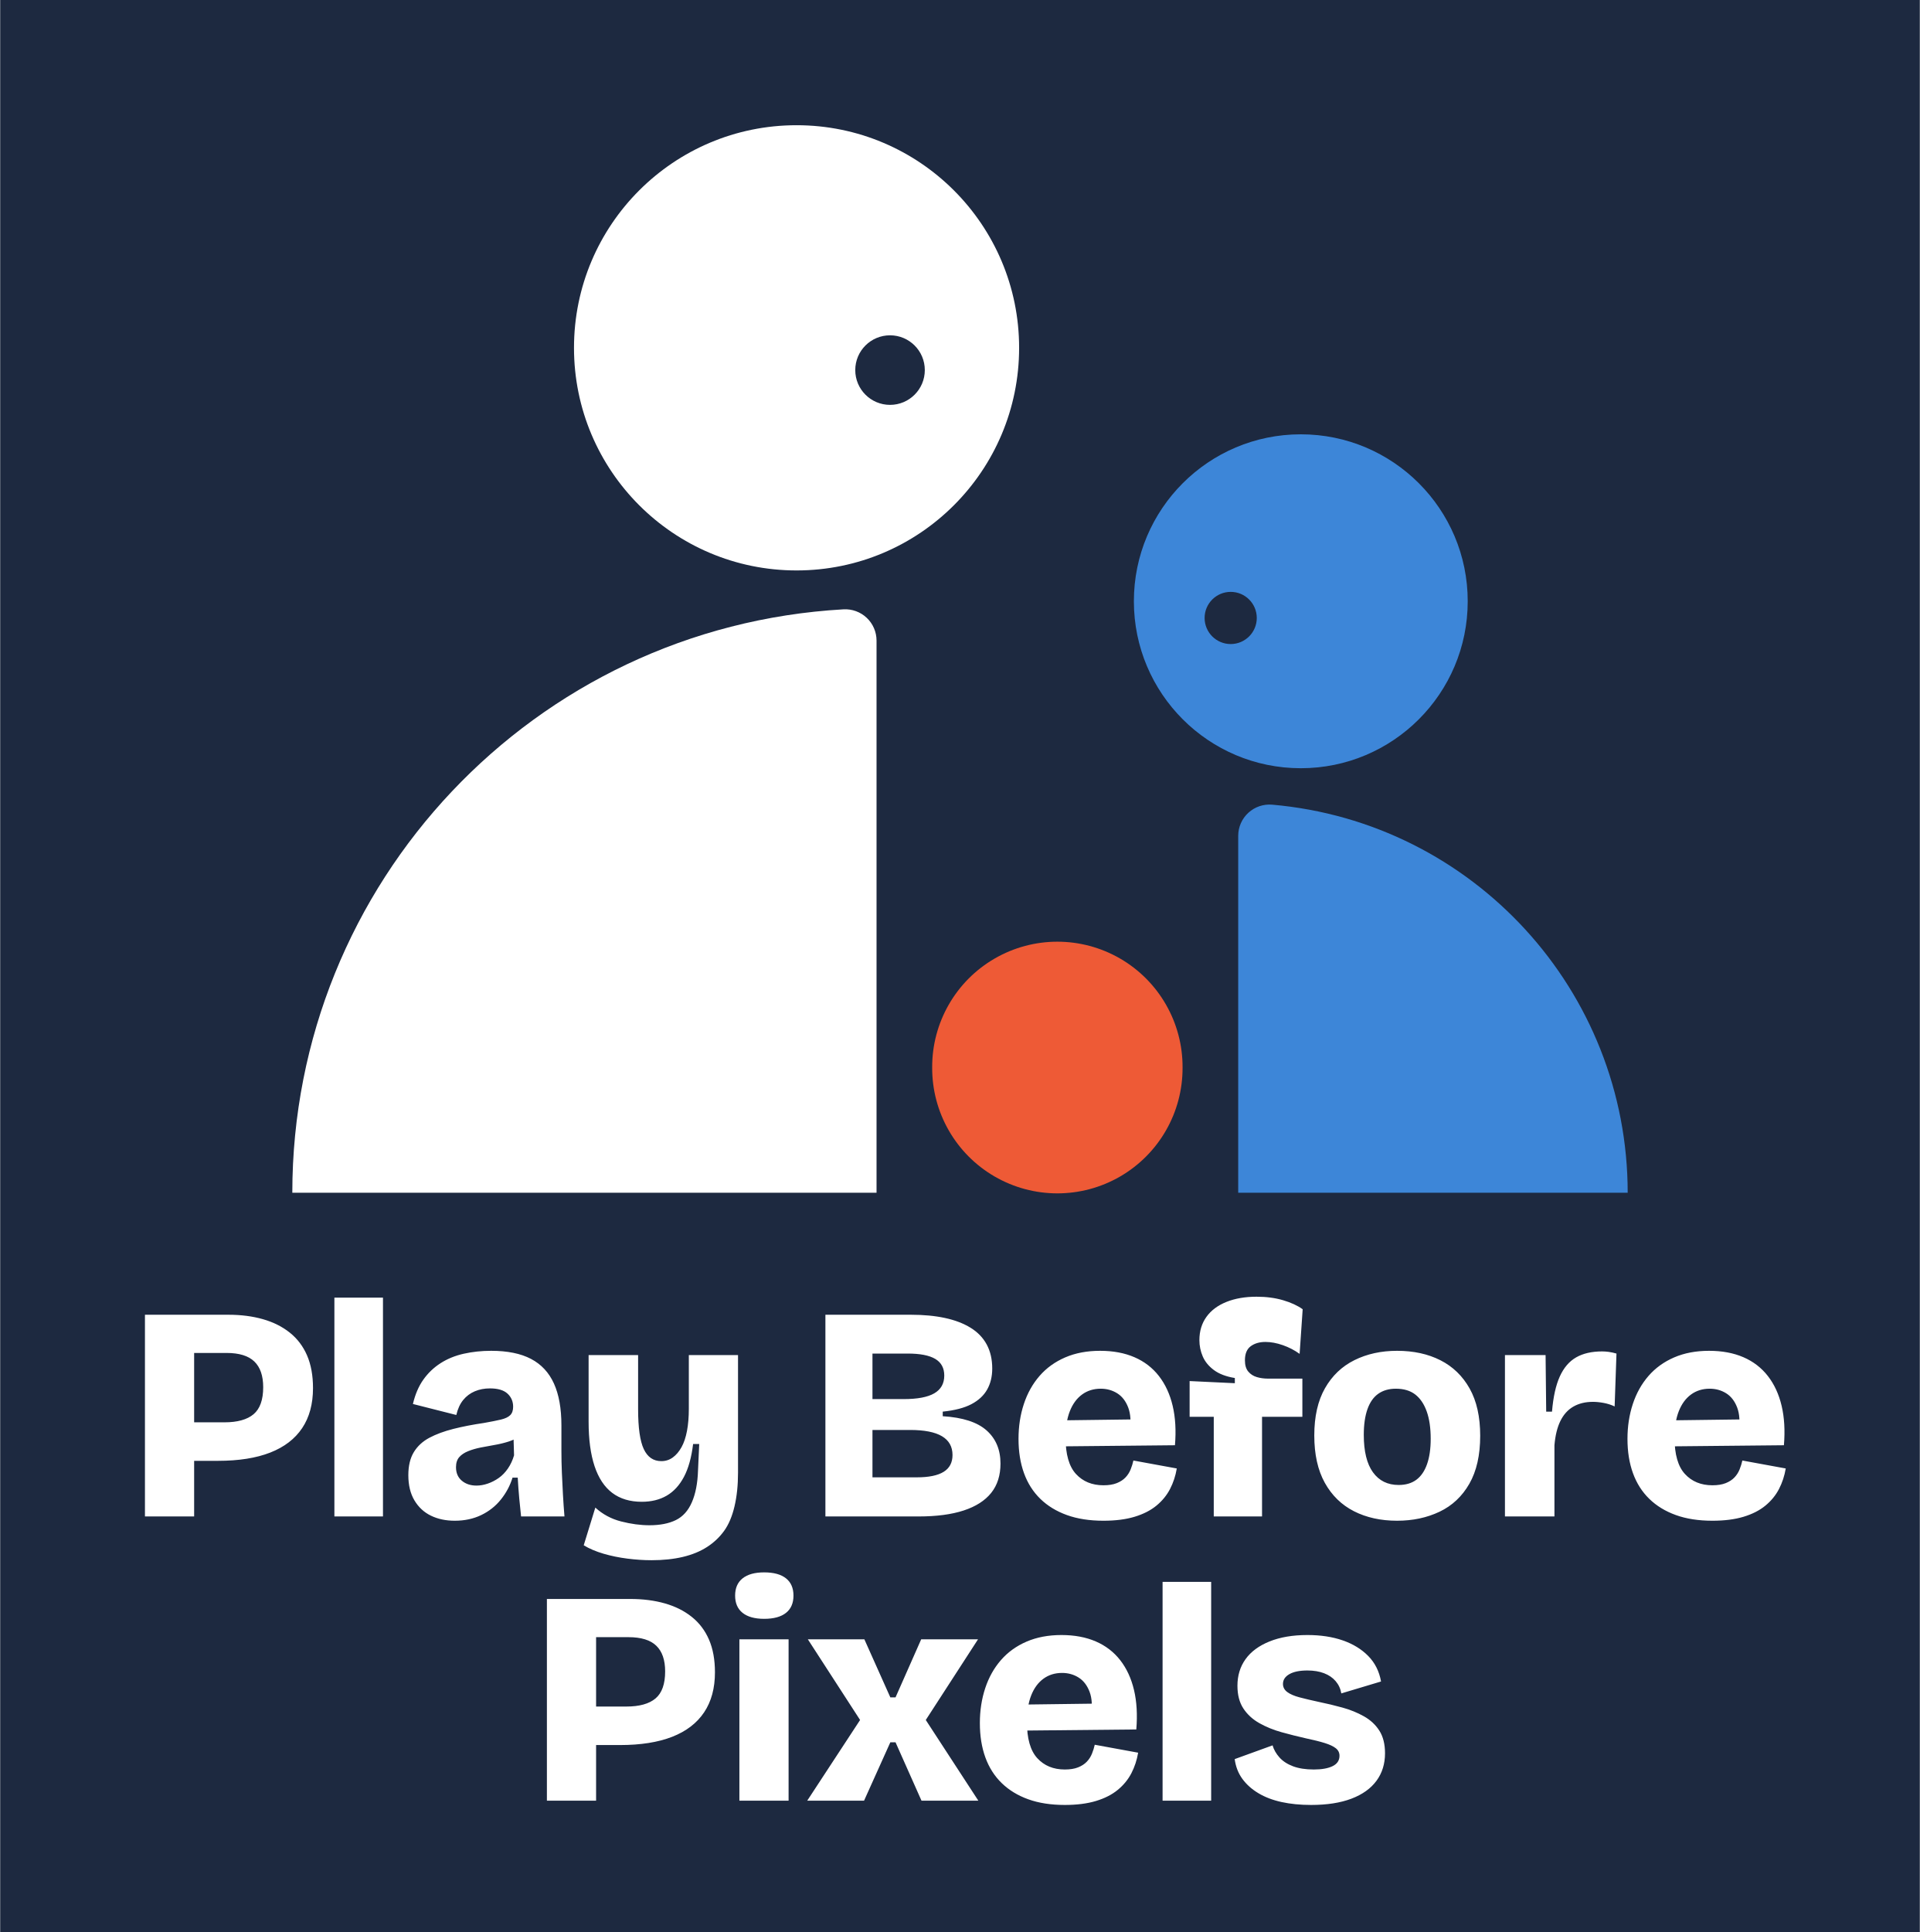
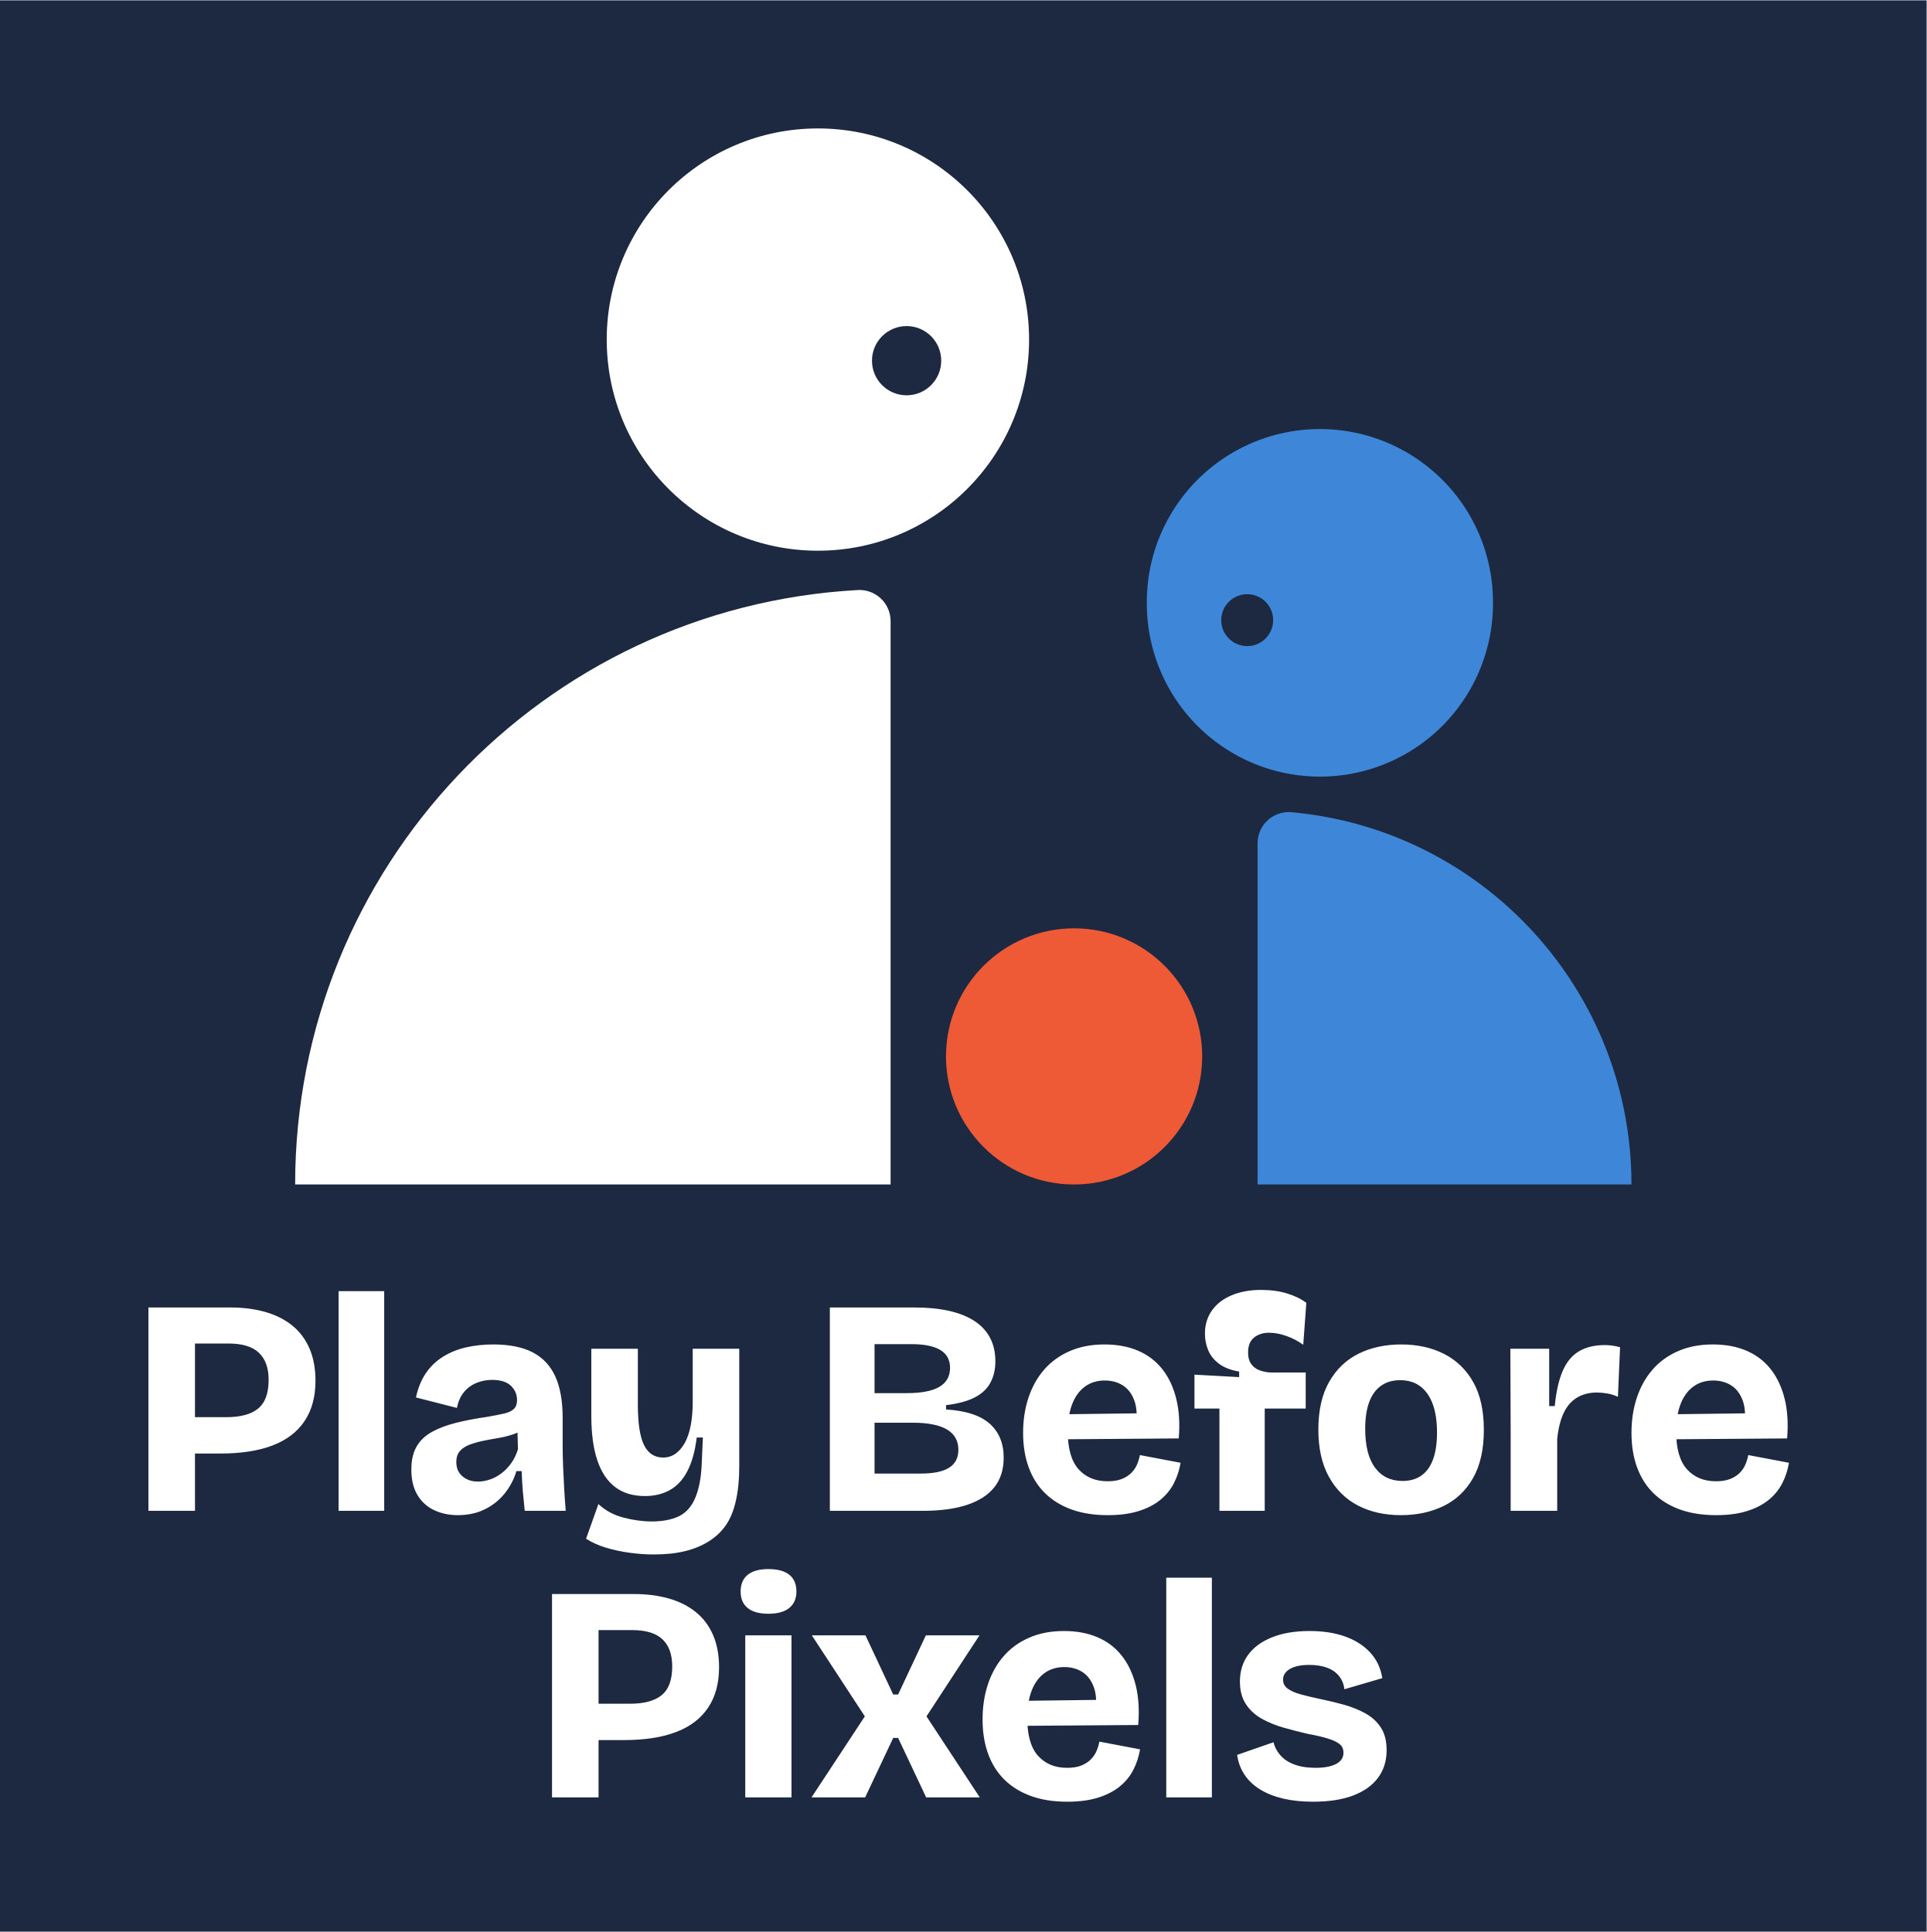
- <svg xmlns="http://www.w3.org/2000/svg" viewBox="-409.73 -409.73 6282.45 6321.71" width="994" height="1000" role="img" aria-label="Play Before Pixels">
-   <rect x="-409.73" y="-409.73" width="6282.45" height="6321.71" fill="#1D2940" />
-   <path class="a" fill="#FFFFFF" d="M2458.35 3493.06V1686.34A102.43 102.43 0 0 0 2350.12 1584.08A1912.05 1912.05 0 0 0 546.3 3493.06ZM1468.18 728.4A728.4 728.4 0 1 1 2924.98 728.4A728.4 728.4 0 1 1 1468.18 728.4ZM2388.7 801.24A113.81 113.81 0 1 0 2616.32 801.24A113.81 113.81 0 1 0 2388.7 801.24Z" />
-   <path class="c" fill="#3D86D8" d="M3642 3493.06V2325.27A102.43 102.43 0 0 1 3753.38 2223.24A1274.7 1274.7 0 0 1 4916.7 3493.06ZM3300.56 1557.68A546.3 546.3 0 1 1 4393.16 1557.68A546.3 546.3 0 1 1 3300.56 1557.68ZM3532.06 1612.31A85.36 85.36 0 1 0 3702.78 1612.31A85.36 85.36 0 1 0 3532.06 1612.31Z" />
-   <path class="b" fill="#EE5A36" d="M2640.45 3083.34A409.73 409.73 0 1 1 3459.9 3083.34A409.73 409.73 0 1 1 2640.45 3083.34Z" />
-   <path class="t" fill="#FFFFFF" d="M182 4370.26V4244.26H324Q388 4244.26 419.5 4217.76Q451 4191.26 451 4129.26Q451 4073.26 422 4045.26Q393 4017.26 331 4017.26H182V3892.26H337Q399 3892.26 450 3906.76Q501 3921.26 538 3950.76Q575 3980.26 594.5 4025.26Q614 4070.26 614 4132.26Q614 4210.26 578.5 4263.26Q543 4316.26 474 4343.26Q405 4370.26 303 4370.26ZM64 4552.26V3892.26H225V4552.26ZM684 4552.26V3836.26H843V4552.26ZM1078 4566.26Q1034 4566.26 1000 4549.76Q966 4533.26 946 4499.76Q926 4466.26 926 4417.26Q926 4371.26 944 4341.76Q962 4312.26 995 4294.76Q1028 4277.26 1073.5 4265.76Q1119 4254.26 1174 4246.26Q1208 4240.26 1229 4235.26Q1250 4230.26 1259.5 4220.76Q1269 4211.26 1269 4193.26Q1269 4167.26 1250.5 4150.26Q1232 4133.26 1193 4133.26Q1166 4133.26 1143.5 4142.76Q1121 4152.26 1105.5 4171.26Q1090 4190.26 1083 4220.26L941 4184.26Q952 4137.26 975 4104.76Q998 4072.26 1031.5 4050.76Q1065 4029.26 1107.5 4019.76Q1150 4010.26 1197 4010.26Q1277 4010.26 1327.5 4036.76Q1378 4063.26 1402.5 4117.26Q1427 4171.26 1427 4254.26V4337.26Q1427 4373.26 1428.5 4408.76Q1430 4444.26 1432 4480.26Q1434 4516.26 1437 4552.26H1295Q1292 4526.26 1289 4493.26Q1286 4460.26 1284 4425.26H1267Q1255 4464.26 1229 4496.76Q1203 4529.26 1164.5 4547.76Q1126 4566.26 1078 4566.26ZM1149 4451.26Q1167 4451.26 1186 4444.76Q1205 4438.26 1222 4426.26Q1239 4414.26 1252 4395.26Q1265 4376.26 1272 4352.26L1270 4284.26L1292 4288.26Q1276 4300.26 1254 4307.26Q1232 4314.26 1208.5 4318.26Q1185 4322.26 1162.5 4326.76Q1140 4331.26 1121.5 4338.76Q1103 4346.26 1092.5 4358.26Q1082 4370.26 1082 4391.26Q1082 4419.26 1101 4435.26Q1120 4451.26 1149 4451.26ZM1722 4695.46Q1684 4695.46 1643 4690.26Q1602 4685.06 1565 4674.26Q1528 4663.46 1500 4646.66L1538 4523.26Q1574 4556.26 1622.5 4568.66Q1671 4581.06 1715 4581.06Q1767 4581.06 1801.5 4564.16Q1836 4547.26 1854 4505.76Q1872 4464.26 1874 4403.26L1878 4315.26H1858Q1850 4381.26 1828 4422.76Q1806 4464.26 1771.5 4484.26Q1737 4504.26 1690 4504.26Q1632 4504.26 1593.5 4475.26Q1555 4446.26 1535.5 4387.76Q1516 4329.26 1516 4242.26V4024.26H1678V4201.26Q1678 4292.26 1696.5 4331.76Q1715 4371.26 1754 4371.26Q1775 4371.26 1791.5 4359.26Q1808 4347.26 1820 4325.76Q1832 4304.26 1838 4272.26Q1844 4240.26 1844 4200.26V4024.26H2005V4409.26Q2005 4470.26 1993.5 4519.26Q1982 4568.26 1959.5 4599.46Q1937 4630.66 1903.5 4652.26Q1870 4673.86 1824.5 4684.66Q1779 4695.46 1722 4695.46ZM2291 4552.26V3892.26H2571Q2633 3892.26 2682 3902.76Q2731 3913.26 2766 3934.76Q2801 3956.26 2819 3989.76Q2837 4023.26 2837 4068.26Q2837 4107.26 2820.5 4136.76Q2804 4166.26 2769 4184.76Q2734 4203.26 2675 4209.26V4224.26Q2773 4230.26 2818.5 4270.76Q2864 4311.26 2864 4379.26Q2864 4437.26 2833.5 4475.26Q2803 4513.26 2743.5 4532.76Q2684 4552.26 2596 4552.26ZM2445 4424.26H2590Q2649 4424.26 2678 4406.26Q2707 4388.26 2707 4351.26Q2707 4310.26 2672.5 4289.76Q2638 4269.26 2568 4269.26H2445ZM2445 4168.26H2547Q2615 4168.26 2647.5 4149.26Q2680 4130.26 2680 4091.26Q2680 4054.26 2650.5 4036.76Q2621 4019.26 2560 4019.26H2445ZM3201 4566.26Q3133 4566.26 3081.5 4547.76Q3030 4529.26 2994.5 4494.76Q2959 4460.26 2941 4410.76Q2923 4361.26 2923 4298.26Q2923 4237.26 2940.5 4184.26Q2958 4131.26 2992 4092.26Q3026 4053.26 3076 4031.76Q3126 4010.26 3190 4010.26Q3254 4010.26 3302.5 4031.26Q3351 4052.26 3382.5 4092.76Q3414 4133.26 3427.5 4190.26Q3441 4247.26 3435 4319.26L3028 4323.26V4238.26L3337 4234.26L3287 4276.26Q3294 4227.26 3282 4195.76Q3270 4164.26 3246 4149.26Q3222 4134.26 3192 4134.26Q3157 4134.26 3131 4153.26Q3105 4172.26 3091 4207.76Q3077 4243.26 3077 4294.26Q3077 4376.26 3111 4413.26Q3145 4450.26 3201 4450.26Q3227 4450.26 3244.5 4443.26Q3262 4436.26 3273 4424.76Q3284 4413.26 3290 4398.26Q3296 4383.26 3299 4369.26L3441 4395.26Q3435 4431.26 3419 4462.26Q3403 4493.26 3374.5 4516.76Q3346 4540.26 3303 4553.26Q3260 4566.26 3201 4566.26ZM3562 4552.26V4226.26H3483V4109.26L3631 4116.26V4099.26Q3588 4092.26 3562.5 4073.26Q3537 4054.26 3526 4028.76Q3515 4003.26 3515 3975.26Q3515 3931.26 3538 3899.26Q3561 3867.26 3603.5 3850.26Q3646 3833.26 3702 3833.26Q3750 3833.26 3789 3844.76Q3828 3856.26 3853 3874.26L3843 4020.26Q3818 4002.26 3788 3991.76Q3758 3981.26 3731 3981.26Q3702 3981.26 3683 3995.26Q3664 4009.26 3664 4041.26Q3664 4065.26 3675 4078.26Q3686 4091.26 3703 4096.26Q3720 4101.26 3739 4101.26H3852V4226.26H3720V4552.26ZM4162 4566.26Q4082 4566.26 4021 4535.26Q3960 4504.26 3925.5 4442.26Q3891 4380.26 3891 4287.26Q3891 4194.26 3926 4132.76Q3961 4071.26 4022.5 4040.76Q4084 4010.26 4162 4010.26Q4243 4010.26 4304 4041.26Q4365 4072.26 4399.5 4133.76Q4434 4195.26 4434 4288.26Q4434 4383.26 4398.5 4445.26Q4363 4507.26 4301 4536.76Q4239 4566.26 4162 4566.26ZM4167 4449.26Q4202 4449.26 4225 4432.26Q4248 4415.26 4260 4381.26Q4272 4347.26 4272 4298.26Q4272 4245.26 4259 4208.76Q4246 4172.26 4221.5 4153.26Q4197 4134.26 4158 4134.26Q4124 4134.26 4100.5 4150.76Q4077 4167.26 4065 4201.26Q4053 4235.26 4053 4285.26Q4053 4366.26 4083 4407.76Q4113 4449.26 4167 4449.26ZM4515 4552.26V4299.26V4024.26H4648L4650 4209.26H4669Q4675 4137.26 4694.5 4094.26Q4714 4051.26 4748 4031.76Q4782 4012.26 4833 4012.26Q4843 4012.26 4854.5 4013.76Q4866 4015.26 4880 4019.26L4874 4192.26Q4857 4184.26 4838 4180.76Q4819 4177.26 4803 4177.26Q4766 4177.26 4739 4192.76Q4712 4208.26 4696.5 4239.76Q4681 4271.26 4677 4319.26V4552.26ZM5194 4566.26Q5126 4566.26 5074.5 4547.76Q5023 4529.26 4987.5 4494.76Q4952 4460.26 4934 4410.76Q4916 4361.26 4916 4298.26Q4916 4237.26 4933.5 4184.26Q4951 4131.26 4985 4092.26Q5019 4053.26 5069 4031.76Q5119 4010.26 5183 4010.26Q5247 4010.26 5295.5 4031.26Q5344 4052.26 5375.5 4092.76Q5407 4133.26 5420.5 4190.26Q5434 4247.26 5428 4319.26L5021 4323.26V4238.26L5330 4234.26L5280 4276.26Q5287 4227.26 5275 4195.76Q5263 4164.26 5239 4149.26Q5215 4134.26 5185 4134.26Q5150 4134.26 5124 4153.26Q5098 4172.26 5084 4207.76Q5070 4243.26 5070 4294.26Q5070 4376.26 5104 4413.26Q5138 4450.26 5194 4450.26Q5220 4450.26 5237.5 4443.26Q5255 4436.26 5266 4424.76Q5277 4413.26 5283 4398.26Q5289 4383.26 5292 4369.26L5434 4395.26Q5428 4431.26 5412 4462.26Q5396 4493.26 5367.5 4516.76Q5339 4540.26 5296 4553.26Q5253 4566.26 5194 4566.26ZM1497.5 5300.26V5174.26H1639.5Q1703.5 5174.26 1735 5147.76Q1766.5 5121.26 1766.5 5059.26Q1766.5 5003.26 1737.5 4975.26Q1708.5 4947.26 1646.5 4947.26H1497.5V4822.26H1652.5Q1714.5 4822.26 1765.5 4836.76Q1816.5 4851.26 1853.5 4880.76Q1890.5 4910.26 1910 4955.26Q1929.5 5000.26 1929.5 5062.26Q1929.5 5140.26 1894 5193.26Q1858.5 5246.26 1789.5 5273.26Q1720.5 5300.26 1618.5 5300.26ZM1379.5 5482.26V4822.26H1540.5V5482.26ZM2009.5 5482.26V4954.26H2170.5V5482.26ZM2090.5 4887.26Q2044.5 4887.26 2020 4867.76Q1995.5 4848.26 1995.5 4811.26Q1995.5 4774.26 2020 4754.76Q2044.5 4735.26 2090.5 4735.26Q2137.5 4735.26 2162 4754.76Q2186.5 4774.26 2186.5 4811.26Q2186.5 4848.26 2162 4867.76Q2137.5 4887.26 2090.5 4887.26ZM2231.5 5482.26 2404.5 5218.26 2233.5 4954.26H2418.5L2503.5 5144.26H2520.5L2604.5 4954.26H2790.5L2619.5 5218.26L2791.5 5482.26H2605.5L2520.5 5291.26H2503.5L2417.5 5482.26ZM3074.5 5496.26Q3006.5 5496.26 2955 5477.76Q2903.5 5459.26 2868 5424.76Q2832.5 5390.26 2814.5 5340.76Q2796.5 5291.26 2796.5 5228.26Q2796.5 5167.26 2814 5114.26Q2831.5 5061.26 2865.5 5022.26Q2899.5 4983.26 2949.5 4961.76Q2999.5 4940.26 3063.5 4940.26Q3127.5 4940.26 3176 4961.26Q3224.5 4982.26 3256 5022.76Q3287.5 5063.26 3301 5120.26Q3314.5 5177.26 3308.5 5249.26L2901.5 5253.26V5168.26L3210.5 5164.26L3160.5 5206.26Q3167.5 5157.26 3155.5 5125.76Q3143.5 5094.26 3119.5 5079.26Q3095.5 5064.26 3065.5 5064.26Q3030.5 5064.26 3004.5 5083.26Q2978.5 5102.26 2964.5 5137.76Q2950.5 5173.26 2950.5 5224.26Q2950.5 5306.26 2984.5 5343.26Q3018.5 5380.26 3074.5 5380.26Q3100.5 5380.26 3118 5373.26Q3135.5 5366.26 3146.5 5354.76Q3157.5 5343.26 3163.5 5328.26Q3169.5 5313.26 3172.5 5299.26L3314.5 5325.26Q3308.5 5361.26 3292.5 5392.26Q3276.5 5423.26 3248 5446.76Q3219.5 5470.26 3176.5 5483.26Q3133.5 5496.26 3074.5 5496.26ZM3394.5 5482.26V4766.26H3553.5V5482.26ZM3880.5 5496.26Q3827.5 5496.26 3784 5486.76Q3740.5 5477.26 3708 5457.76Q3675.5 5438.26 3655.5 5410.76Q3635.5 5383.26 3630.5 5346.26L3754.5 5301.26Q3760.5 5322.26 3777 5340.76Q3793.5 5359.26 3821.5 5369.76Q3849.5 5380.26 3889.5 5380.26Q3928.5 5380.26 3951 5369.26Q3973.5 5358.26 3973.5 5335.26Q3973.5 5320.26 3961.5 5310.76Q3949.5 5301.26 3925.5 5293.76Q3901.5 5286.26 3863.5 5278.26Q3823.5 5269.26 3784 5258.26Q3744.5 5247.26 3711.5 5228.76Q3678.5 5210.26 3659 5180.76Q3639.5 5151.26 3639.5 5106.26Q3639.5 5056.26 3666 5019.26Q3692.5 4982.26 3744.5 4961.26Q3796.5 4940.26 3868.5 4940.26Q3933.5 4940.26 3984 4957.76Q4034.5 4975.26 4067.5 5008.76Q4100.5 5042.26 4109.5 5092.26L3979.5 5131.26Q3975.5 5108.26 3961 5091.26Q3946.5 5074.26 3923 5065.26Q3899.5 5056.26 3868.5 5056.26Q3830.5 5056.26 3809.5 5068.26Q3788.5 5080.26 3788.5 5100.26Q3788.5 5116.26 3802.5 5126.76Q3816.5 5137.26 3843 5144.26Q3869.5 5151.26 3906.5 5159.26Q3945.5 5167.26 3983.5 5177.76Q4021.5 5188.26 4053.5 5206.26Q4085.5 5224.26 4104 5253.26Q4122.5 5282.26 4122.5 5327.26Q4122.5 5379.26 4094.5 5417.26Q4066.5 5455.26 4012.5 5475.76Q3958.5 5496.26 3880.5 5496.26Z" />
+ <svg xmlns="http://www.w3.org/2000/svg" viewBox="-415.63 -415.63 6251.25 6267.67" width="997" height="1000" role="img" aria-label="Play Before Pixels">
+   <rect x="-415.63" y="-415.63" width="6251.25" height="6267.67" fill="#1D2940" />
+   <path class="a" fill="#FFFFFF" d="M2474.1 3427.22V1599.01A101.1 101.1 0 0 0 2367.42 1498.06A1932.1 1932.1 0 0 0 542 3427.22ZM1552.98 685.22A685.22 685.22 0 1 1 2923.43 685.22A685.22 685.22 0 1 1 1552.98 685.22ZM2413.67 753.75A112.33 112.33 0 1 0 2638.33 753.75A112.33 112.33 0 1 0 2413.67 753.75Z" />
+   <path class="c" fill="#3D86D8" d="M3664.82 3427.22V2319.74A101.1 101.1 0 0 1 3775.11 2219.06A1213.18 1213.18 0 0 1 4878 3427.22ZM3305.36 1539.61A561.66 561.66 0 1 1 4428.67 1539.61A561.66 561.66 0 1 1 3305.36 1539.61ZM3546.87 1595.78A84.25 84.25 0 1 0 3715.37 1595.78A84.25 84.25 0 1 0 3546.87 1595.78Z" />
+   <path class="b" fill="#EE5A36" d="M2653.83 3011.59A415.63 415.63 0 1 1 3485.09 3011.59A415.63 415.63 0 1 1 2653.83 3011.59Z" />
+   <path class="t" fill="#FFFFFF" d="M174 4300.42V4182.42H319Q388 4182.42 422 4154.42Q456 4126.42 456 4061.42Q456 4003.42 424.5 3973.42Q393 3943.42 326 3943.42H174V3826.42H332Q394 3826.42 445 3840.92Q496 3855.42 532.5 3884.92Q569 3914.42 588.5 3959.42Q608 4004.42 608 4064.42Q608 4141.42 573 4194.42Q538 4247.42 469.5 4273.92Q401 4300.42 299 4300.42ZM66 4486.42V3826.42H217V4486.42ZM683 4486.42V3773.42H831V4486.42ZM1070 4500.42Q1027 4500.42 992.5 4483.92Q958 4467.42 938.5 4434.42Q919 4401.42 919 4352.42Q919 4307.42 936 4277.92Q953 4248.42 985.5 4230.42Q1018 4212.42 1063.5 4200.92Q1109 4189.42 1165 4181.42Q1200 4175.42 1221 4170.42Q1242 4165.42 1252 4155.42Q1262 4145.42 1262 4127.42Q1262 4099.42 1242 4080.42Q1222 4061.42 1181 4061.42Q1154 4061.42 1130 4071.42Q1106 4081.42 1089.5 4101.42Q1073 4121.42 1067 4152.42L934 4118.42Q944 4072.42 966 4039.92Q988 4007.42 1021.5 3986.42Q1055 3965.42 1096.5 3955.92Q1138 3946.42 1185 3946.42Q1263 3946.42 1312.5 3971.92Q1362 3997.42 1386 4049.92Q1410 4102.42 1410 4184.42V4272.42Q1410 4307.42 1411.5 4343.42Q1413 4379.42 1415 4414.92Q1417 4450.42 1420 4486.42H1287Q1284 4459.42 1281 4425.92Q1278 4392.42 1277 4357.42H1260Q1248 4397.42 1222 4429.92Q1196 4462.42 1157.5 4481.42Q1119 4500.42 1070 4500.42ZM1135 4391.42Q1154 4391.42 1173.5 4384.92Q1193 4378.42 1211 4364.92Q1229 4351.42 1243 4331.92Q1257 4312.42 1265 4286.42L1263 4215.42L1286 4218.42Q1270 4231.42 1247 4238.92Q1224 4246.42 1199.5 4250.42Q1175 4254.42 1151 4259.42Q1127 4264.42 1107.5 4271.92Q1088 4279.42 1076.5 4292.42Q1065 4305.42 1065 4328.42Q1065 4357.42 1085 4374.42Q1105 4391.42 1135 4391.42ZM1706 4628.02Q1668 4628.02 1627 4622.42Q1586 4616.82 1549.5 4605.62Q1513 4594.42 1486 4576.82L1526 4464.42Q1560 4496.02 1607.5 4508.42Q1655 4520.82 1699 4520.82Q1752 4520.82 1787 4504.02Q1822 4487.22 1840 4444.82Q1858 4402.42 1861 4338.42L1865 4248.42H1845Q1837 4314.42 1815 4356.92Q1793 4399.42 1758 4418.92Q1723 4438.42 1677 4438.42Q1619 4438.42 1580.5 4409.42Q1542 4380.42 1522.5 4322.42Q1503 4264.42 1503 4178.42V3960.42H1654V4141.42Q1654 4232.42 1674 4272.92Q1694 4313.42 1736 4313.42Q1758 4313.42 1775.5 4301.42Q1793 4289.42 1806 4266.42Q1819 4243.42 1825.5 4209.42Q1832 4175.42 1832 4133.42V3960.42H1983V4344.42Q1983 4405.42 1972 4453.92Q1961 4502.42 1939.5 4533.22Q1918 4564.02 1884.5 4585.22Q1851 4606.42 1807 4617.22Q1763 4628.02 1706 4628.02ZM2277 4486.42V3826.42H2552Q2613 3826.42 2661.5 3836.92Q2710 3847.42 2744 3868.92Q2778 3890.42 2796 3923.42Q2814 3956.42 2814 4001.42Q2814 4040.42 2798 4070.42Q2782 4100.42 2747 4118.42Q2712 4136.42 2654 4143.42V4157.42Q2751 4163.42 2796 4203.92Q2841 4244.42 2841 4313.42Q2841 4371.42 2811 4409.42Q2781 4447.42 2722.5 4466.92Q2664 4486.42 2577 4486.42ZM2422 4365.42H2572Q2634 4365.42 2664 4346.42Q2694 4327.42 2694 4288.42Q2694 4244.42 2657 4222.42Q2620 4200.42 2546 4200.42H2422ZM2422 4104.42H2526Q2598 4104.42 2632.5 4083.92Q2667 4063.42 2667 4022.42Q2667 3983.42 2635.5 3964.42Q2604 3945.42 2541 3945.42H2422ZM3179 4500.42Q3112 4500.42 3061 4481.92Q3010 4463.42 2975 4428.92Q2940 4394.42 2922 4344.92Q2904 4295.42 2904 4233.42Q2904 4171.42 2921.5 4118.92Q2939 4066.42 2972.5 4027.92Q3006 3989.42 3055.5 3967.92Q3105 3946.42 3168 3946.42Q3230 3946.42 3277.5 3966.92Q3325 3987.42 3356 4026.92Q3387 4066.42 3401 4122.92Q3415 4179.42 3409 4251.42L3002 4254.42V4173.42L3317 4169.42L3270 4211.42Q3277 4160.42 3264.5 4127.42Q3252 4094.42 3227 4078.92Q3202 4063.42 3169 4063.42Q3132 4063.42 3105 4082.92Q3078 4102.42 3063.5 4139.42Q3049 4176.42 3049 4229.42Q3049 4312.42 3084 4351.42Q3119 4390.42 3178 4390.42Q3206 4390.42 3224.5 4382.92Q3243 4375.42 3255 4363.42Q3267 4351.42 3273.5 4336.42Q3280 4321.42 3283 4305.42L3415 4330.42Q3409 4366.42 3393 4397.42Q3377 4428.42 3348.5 4451.42Q3320 4474.42 3278 4487.42Q3236 4500.42 3179 4500.42ZM3541 4486.42V4154.42H3460V4044.42L3605 4052.42V4034.42Q3564 4027.42 3539.5 4008.92Q3515 3990.42 3504.5 3964.92Q3494 3939.42 3494 3911.42Q3494 3868.42 3516.5 3836.42Q3539 3804.42 3580.5 3786.92Q3622 3769.42 3676 3769.42Q3723 3769.42 3760.5 3780.92Q3798 3792.42 3823 3811.42L3813 3947.42Q3788 3929.42 3758.5 3918.92Q3729 3908.42 3702 3908.42Q3673 3908.42 3653.5 3923.92Q3634 3939.42 3634 3972.42Q3634 3996.42 3644.5 4010.42Q3655 4024.42 3671.5 4030.42Q3688 4036.42 3706 4037.42H3821V4154.42H3688V4486.42ZM4130 4500.42Q4051 4500.42 3991 4469.42Q3931 4438.42 3896.5 4376.42Q3862 4314.42 3862 4222.42Q3862 4129.42 3897 4067.92Q3932 4006.42 3992.5 3976.42Q4053 3946.42 4131 3946.42Q4210 3946.42 4270.5 3977.42Q4331 4008.42 4365 4069.42Q4399 4130.42 4399 4223.42Q4399 4318.42 4364 4379.92Q4329 4441.42 4268 4470.92Q4207 4500.42 4130 4500.42ZM4135 4389.42Q4172 4389.42 4197 4371.42Q4222 4353.42 4234.5 4318.42Q4247 4283.42 4247 4232.42Q4247 4178.42 4233.5 4140.92Q4220 4103.42 4193.5 4082.92Q4167 4062.42 4127 4062.42Q4091 4062.42 4065.5 4080.42Q4040 4098.42 4027 4133.42Q4014 4168.42 4014 4220.42Q4014 4303.42 4046 4346.42Q4078 4389.42 4135 4389.42ZM4486 4486.42V4230.42L4485 3960.42H4611V4146.42H4629Q4636 4075.42 4655 4031.92Q4674 3988.42 4708 3968.42Q4742 3948.42 4792 3948.42Q4802 3948.42 4814 3949.92Q4826 3951.42 4841 3955.42L4834 4116.42Q4817 4108.42 4799 4105.42Q4781 4102.42 4766 4102.42Q4728 4102.42 4700.5 4119.42Q4673 4136.42 4657.5 4169.92Q4642 4203.42 4637 4253.42V4486.42ZM5153 4500.42Q5086 4500.42 5035 4481.92Q4984 4463.42 4949 4428.92Q4914 4394.42 4896 4344.92Q4878 4295.42 4878 4233.42Q4878 4171.42 4895.5 4118.92Q4913 4066.42 4946.5 4027.92Q4980 3989.42 5029.5 3967.92Q5079 3946.42 5142 3946.42Q5204 3946.42 5251.5 3966.92Q5299 3987.42 5330 4026.92Q5361 4066.42 5375 4122.92Q5389 4179.42 5383 4251.42L4976 4254.42V4173.42L5291 4169.42L5244 4211.42Q5251 4160.42 5238.5 4127.42Q5226 4094.42 5201 4078.92Q5176 4063.42 5143 4063.42Q5106 4063.42 5079 4082.92Q5052 4102.42 5037.5 4139.42Q5023 4176.42 5023 4229.42Q5023 4312.42 5058 4351.42Q5093 4390.42 5152 4390.42Q5180 4390.42 5198.5 4382.92Q5217 4375.42 5229 4363.42Q5241 4351.42 5247.5 4336.42Q5254 4321.42 5257 4305.42L5389 4330.42Q5383 4366.42 5367 4397.42Q5351 4428.42 5322.5 4451.42Q5294 4474.42 5252 4487.42Q5210 4500.42 5153 4500.42ZM1483.5 5230.42V5112.42H1628.5Q1697.5 5112.42 1731.5 5084.42Q1765.5 5056.42 1765.5 4991.42Q1765.5 4933.42 1734 4903.42Q1702.5 4873.42 1635.5 4873.42H1483.5V4756.42H1641.5Q1703.5 4756.42 1754.5 4770.92Q1805.5 4785.42 1842 4814.92Q1878.5 4844.42 1898 4889.42Q1917.5 4934.42 1917.5 4994.42Q1917.5 5071.42 1882.5 5124.42Q1847.5 5177.42 1779 5203.92Q1710.5 5230.42 1608.5 5230.42ZM1375.5 5416.42V4756.42H1526.5V5416.42ZM2002.5 5416.42V4890.42H2152.5V5416.42ZM2077.5 4820.42Q2033.5 4820.42 2010.5 4801.92Q1987.5 4783.42 1987.5 4748.42Q1987.5 4712.42 2010.5 4693.92Q2033.5 4675.42 2077.5 4675.42Q2122.5 4675.42 2145.5 4693.92Q2168.5 4712.42 2168.5 4748.42Q2168.5 4782.42 2145.5 4801.42Q2122.5 4820.42 2077.5 4820.42ZM2217.5 5416.42 2390.5 5153.42 2218.5 4890.42H2392.5L2482.5 5082.42H2498.5L2588.5 4890.42H2762.5L2590.5 5153.42L2763.5 5416.42H2589.5L2498.5 5223.42H2482.5L2391.5 5416.42ZM3047.5 5430.42Q2980.5 5430.42 2929.5 5411.92Q2878.5 5393.42 2843.5 5358.92Q2808.5 5324.42 2790.5 5274.92Q2772.5 5225.42 2772.5 5163.42Q2772.5 5101.42 2790 5048.92Q2807.5 4996.42 2841 4957.92Q2874.5 4919.42 2924 4897.92Q2973.5 4876.42 3036.5 4876.42Q3098.5 4876.42 3146 4896.92Q3193.5 4917.42 3224.5 4956.92Q3255.5 4996.42 3269.5 5052.92Q3283.5 5109.42 3277.5 5181.42L2870.5 5184.42V5103.42L3185.5 5099.42L3138.5 5141.42Q3145.5 5090.42 3133 5057.42Q3120.5 5024.42 3095.5 5008.92Q3070.5 4993.42 3037.5 4993.42Q3000.5 4993.42 2973.5 5012.92Q2946.5 5032.42 2932 5069.42Q2917.5 5106.42 2917.5 5159.42Q2917.5 5242.42 2952.5 5281.42Q2987.5 5320.42 3046.5 5320.42Q3074.5 5320.42 3093 5312.92Q3111.5 5305.42 3123.5 5293.42Q3135.5 5281.42 3142 5266.42Q3148.5 5251.42 3151.5 5235.42L3283.5 5260.42Q3277.5 5296.42 3261.5 5327.42Q3245.5 5358.42 3217 5381.42Q3188.5 5404.42 3146.5 5417.42Q3104.5 5430.42 3047.5 5430.42ZM3368.5 5416.42V4703.42H3516.5V5416.42ZM3844.5 5430.42Q3791.5 5430.42 3748.5 5420.42Q3705.5 5410.42 3673.5 5390.92Q3641.5 5371.42 3622.5 5342.92Q3603.5 5314.42 3598.5 5278.42L3716.5 5237.42Q3721.5 5259.42 3738 5278.92Q3754.5 5298.42 3783.5 5309.42Q3812.5 5320.42 3853.5 5320.42Q3895.5 5320.42 3919.5 5307.92Q3943.5 5295.42 3943.5 5271.42Q3943.5 5253.42 3931 5243.42Q3918.5 5233.42 3893 5225.42Q3867.5 5217.42 3828.5 5210.42Q3789.5 5201.42 3750.5 5190.42Q3711.5 5179.42 3679 5161.42Q3646.5 5143.42 3627 5113.92Q3607.5 5084.42 3607.5 5040.42Q3607.5 4990.42 3634 4953.92Q3660.5 4917.42 3711.5 4896.92Q3762.5 4876.42 3833.5 4876.42Q3898.5 4876.42 3948 4893.92Q3997.5 4911.42 4029.5 4945.42Q4061.5 4979.42 4069.5 5029.42L3946.5 5065.42Q3943.5 5040.42 3929 5022.42Q3914.5 5004.42 3890 4995.42Q3865.5 4986.42 3832.5 4986.42Q3792.5 4986.42 3770 4999.42Q3747.5 5012.42 3747.5 5034.42Q3747.5 5052.42 3762.5 5063.42Q3777.5 5074.42 3804.5 5081.92Q3831.5 5089.42 3869.5 5097.42Q3908.5 5105.42 3946 5115.92Q3983.5 5126.42 4015 5143.92Q4046.5 5161.42 4065 5189.92Q4083.5 5218.42 4083.5 5263.42Q4083.5 5315.42 4055.5 5352.92Q4027.5 5390.42 3974.5 5410.42Q3921.5 5430.42 3844.5 5430.42Z" />
</svg>
